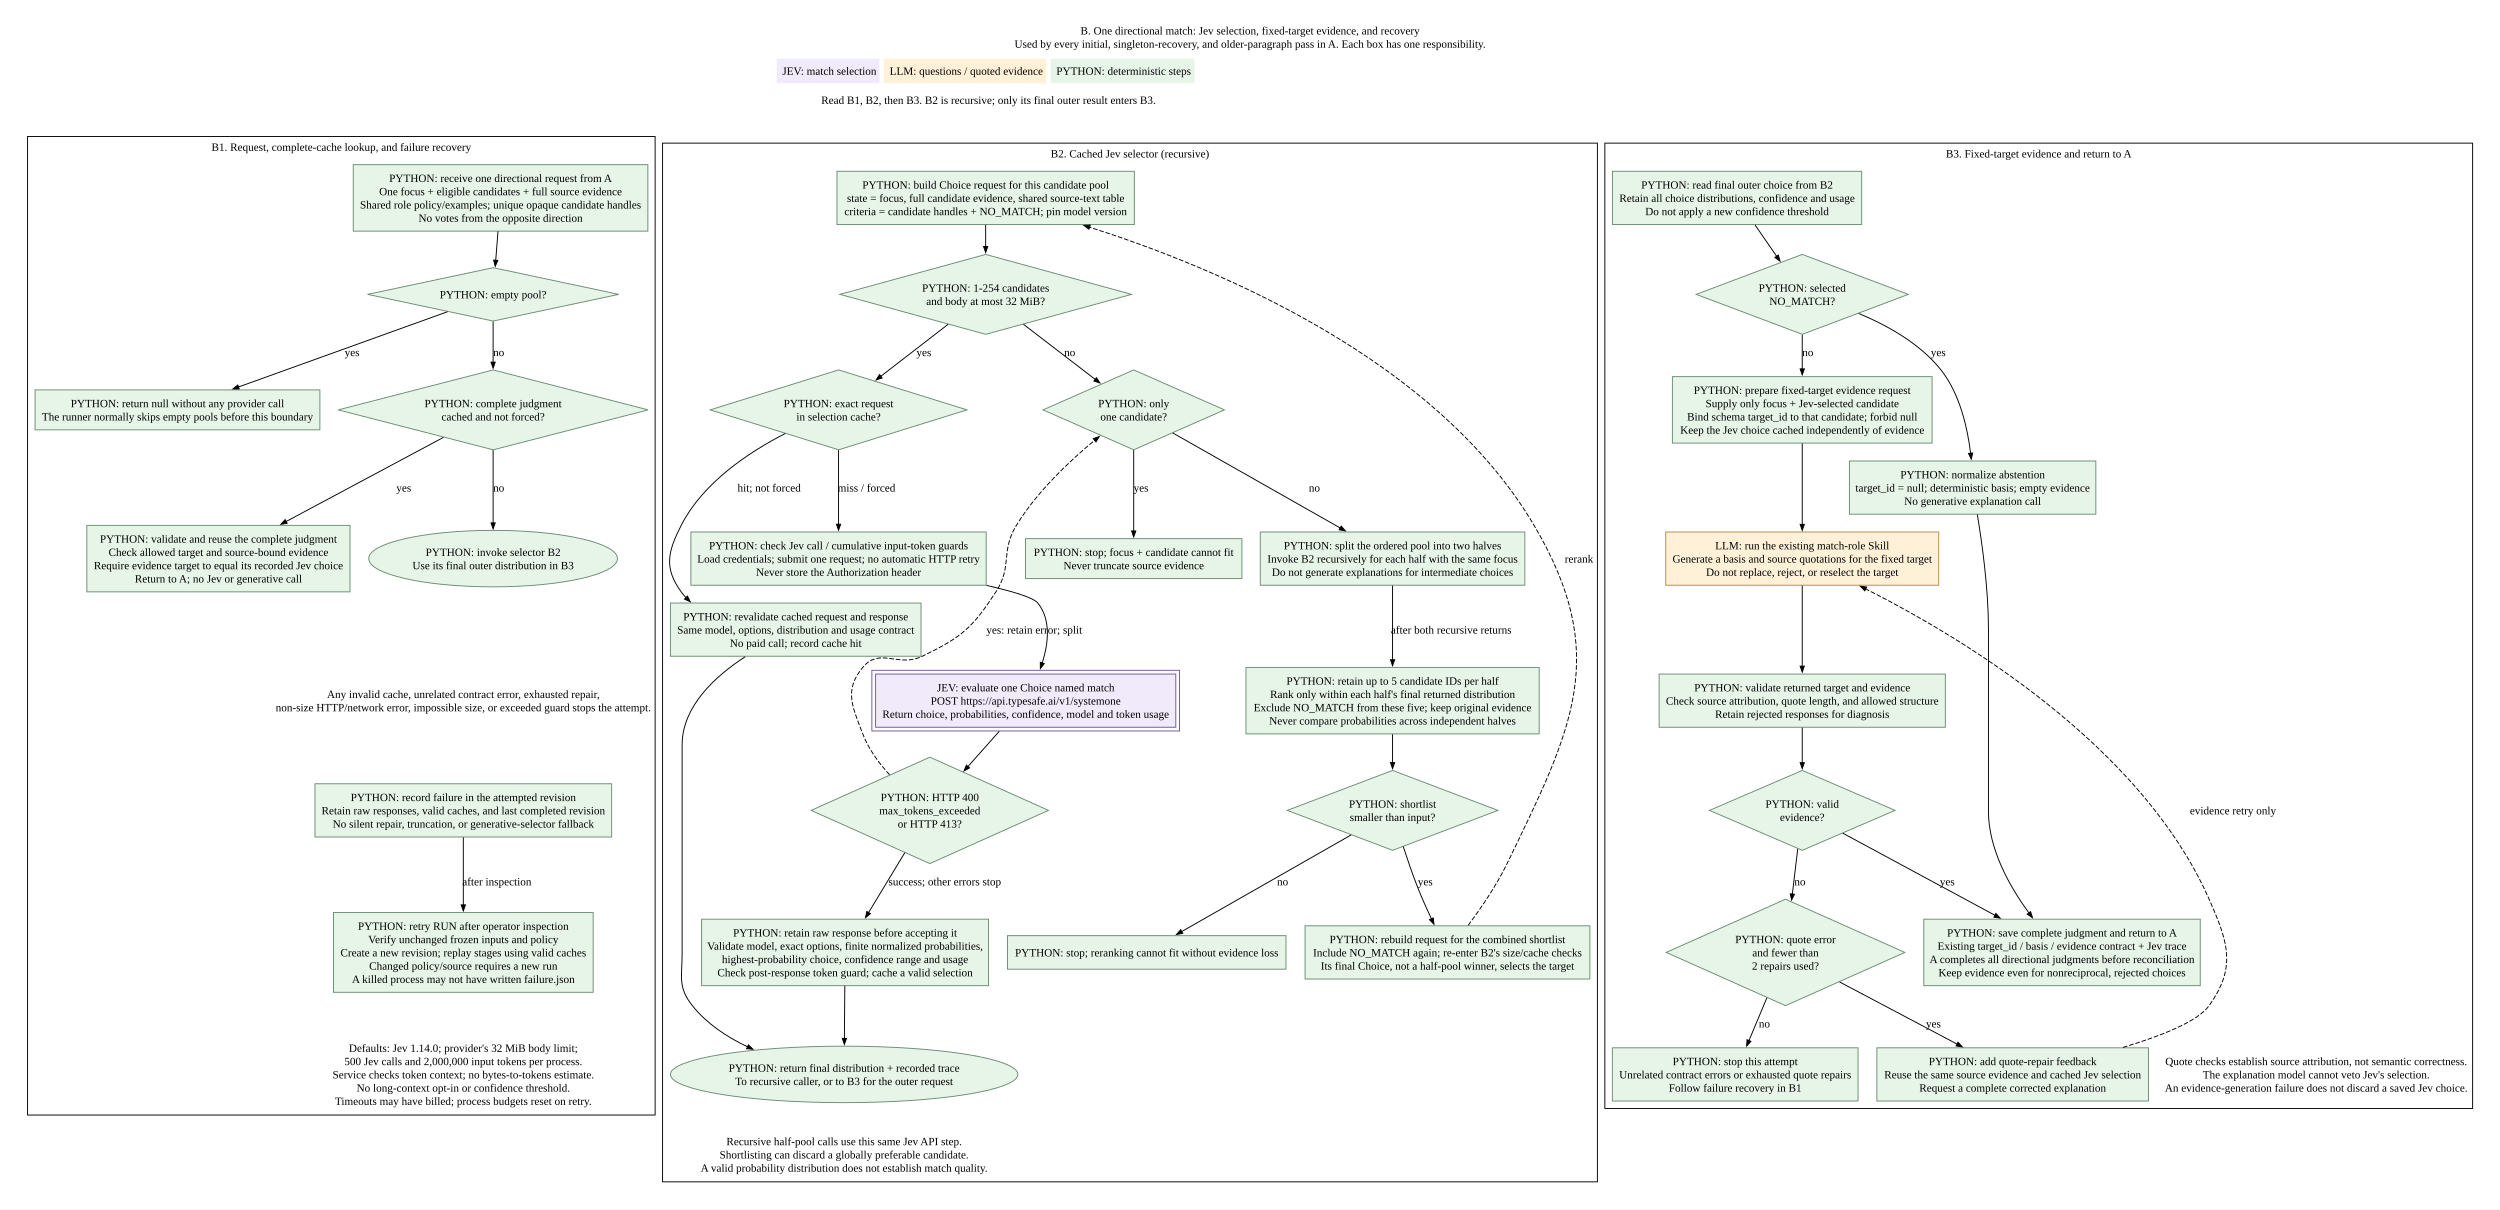
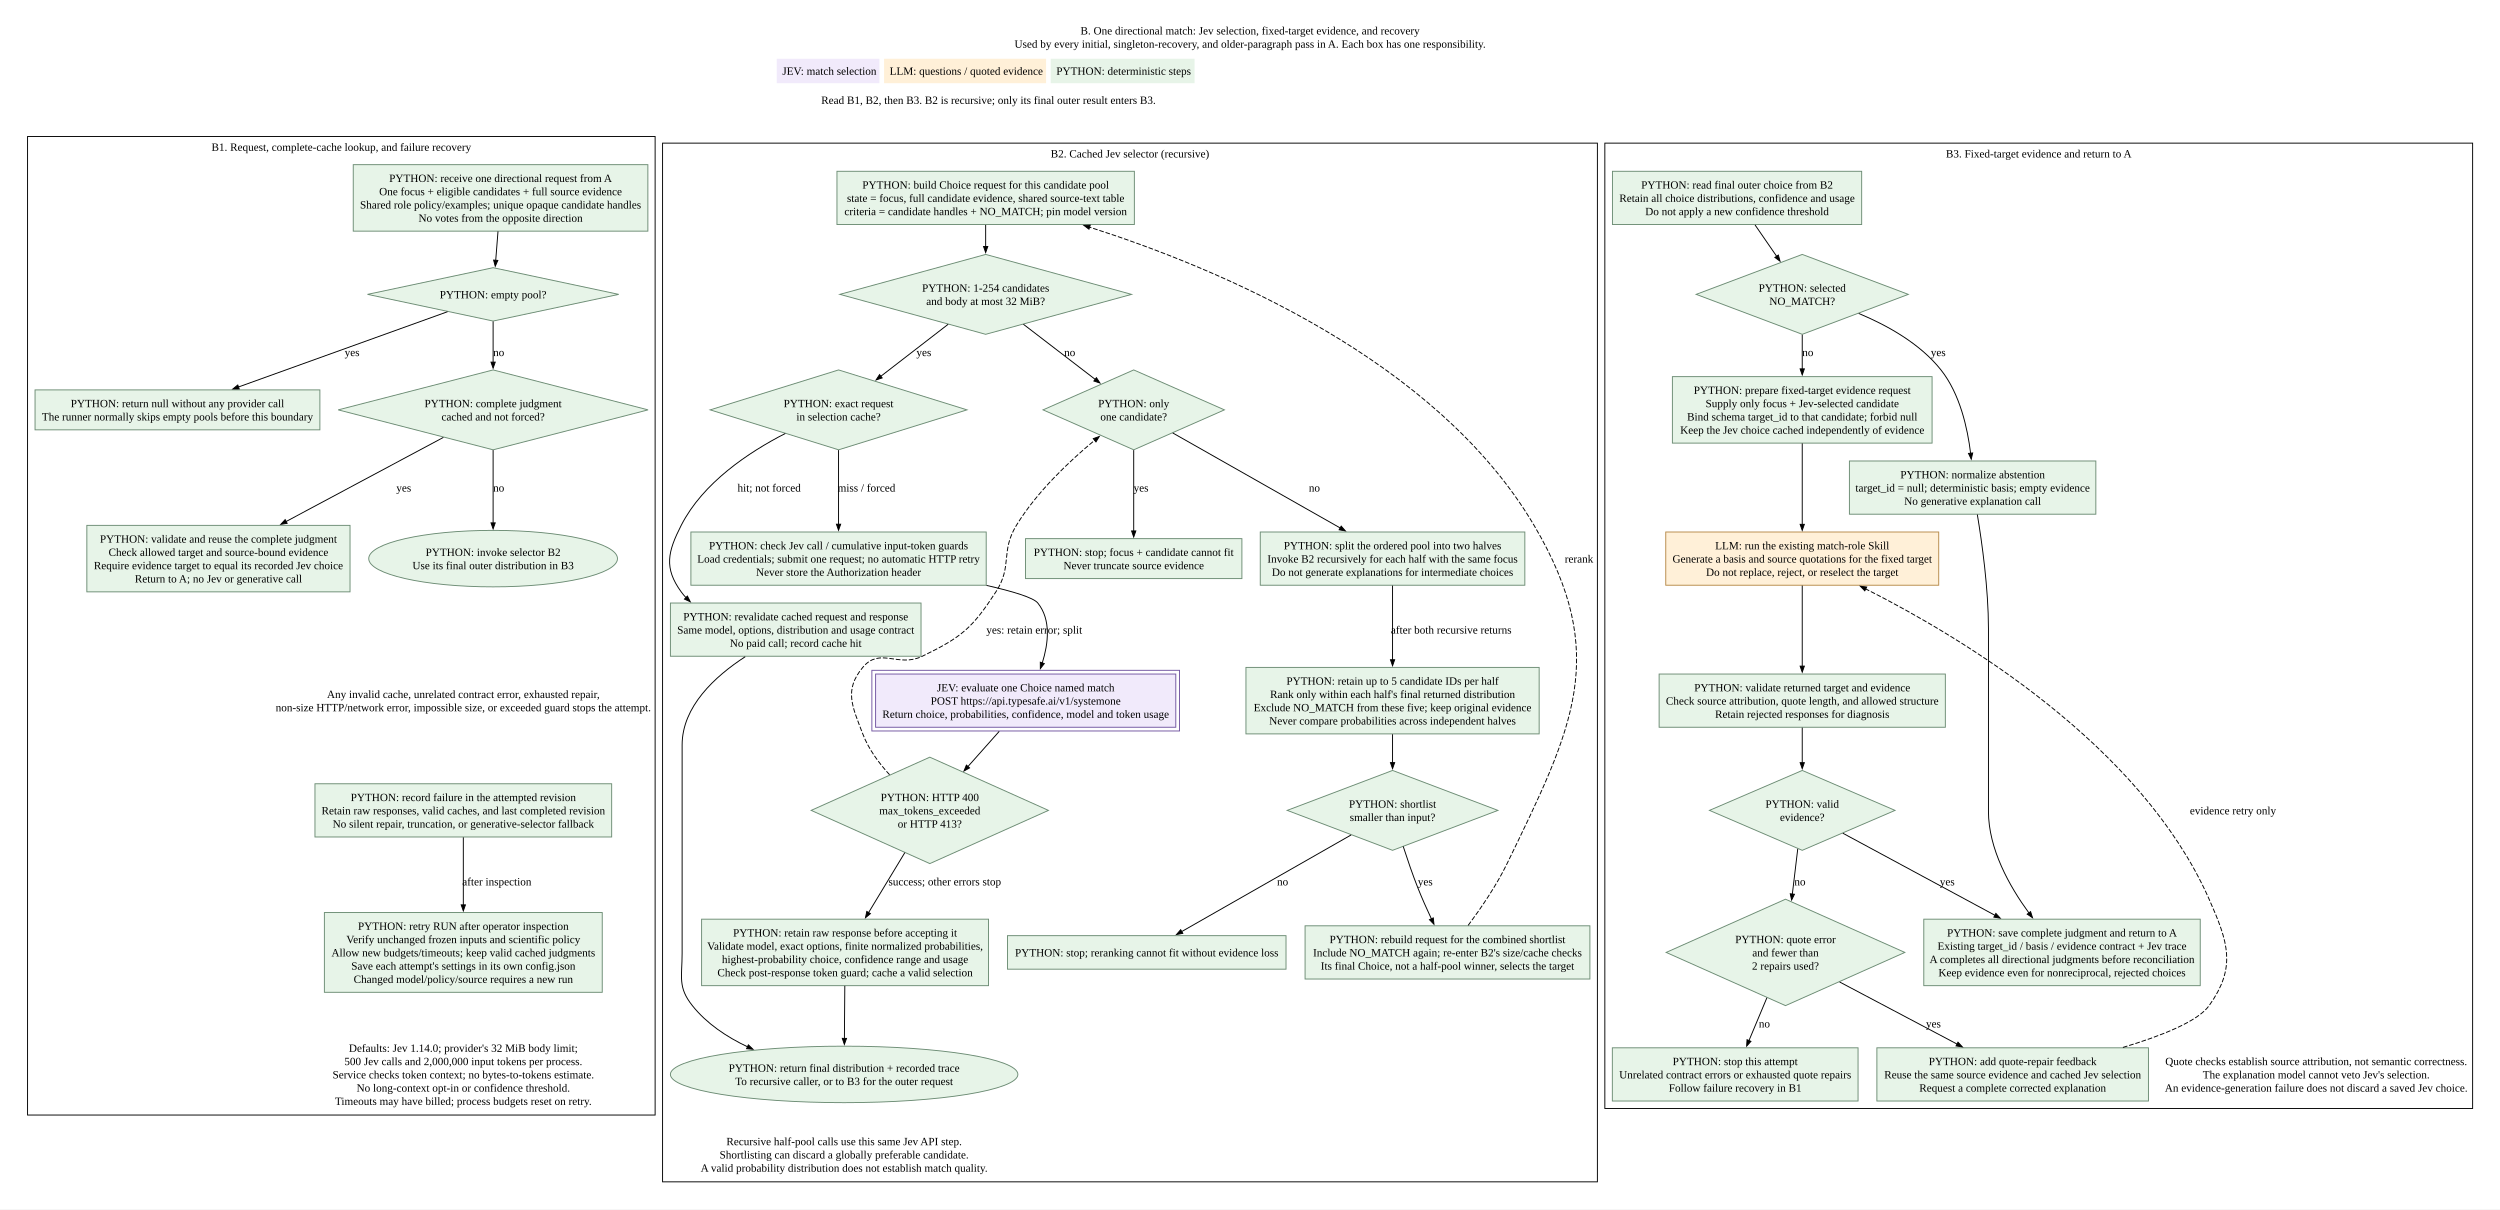
<svg xmlns="http://www.w3.org/2000/svg" width="2685pt" height="1299pt" viewBox="0.00 0.00 2685.00 1299.00">
  <g id="graph0" class="graph" transform="scale(1 1) rotate(0) translate(21.6 1277.3)">
    <polygon fill="white" stroke="none" points="-21.6,21.6 -21.6,-1277.3 2663.6,-1277.3 2663.6,21.6 -21.6,21.6" />
    <text xml:space="preserve" text-anchor="middle" x="1321" y="-1240.3" font-family="Times New Roman," font-size="12.00">B. One directional match: Jev selection, fixed-target evidence, and recovery</text>
    <text xml:space="preserve" text-anchor="middle" x="1321" y="-1226.05" font-family="Times New Roman," font-size="12.00">Used by every initial, singleton-recovery, and older-paragraph pass in A. Each box has one responsibility.</text>
    <g id="clust1" class="cluster">
      <polygon fill="white" stroke="black" points="8,-79.75 8,-1130.7 682,-1130.7 682,-79.75 8,-79.75" />
      <text xml:space="preserve" text-anchor="middle" x="345" y="-1115.3" font-family="Times New Roman," font-size="12.00">B1. Request, complete-cache lookup, and failure recovery</text>
    </g>
    <g id="clust2" class="cluster">
      <polygon fill="white" stroke="black" points="690,-8 690,-1123.58 1694,-1123.58 1694,-8 690,-8" />
      <text xml:space="preserve" text-anchor="middle" x="1192" y="-1108.17" font-family="Times New Roman," font-size="12.00">B2. Cached Jev selector (recursive)</text>
    </g>
    <g id="clust3" class="cluster">
      <polygon fill="white" stroke="black" points="1702,-86.8 1702,-1123.58 2634,-1123.58 2634,-86.8 1702,-86.8" />
      <text xml:space="preserve" text-anchor="middle" x="2168" y="-1108.17" font-family="Times New Roman," font-size="12.00">B3. Fixed-target evidence and return to A</text>
    </g>
    <g id="node1" class="node">
      <polygon fill="#f1eafb" stroke="none" points="812.62,-1187.95 812.62,-1214.2 922.88,-1214.2 922.88,-1187.95 812.62,-1187.95" />
      <text xml:space="preserve" text-anchor="start" x="818.62" y="-1196.95" font-family="Times New Roman," font-size="12.00">JEV: match selection</text>
      <polygon fill="#fff0d8" stroke="none" points="927.88,-1187.95 927.88,-1214.2 1101.88,-1214.2 1101.88,-1187.95 927.88,-1187.95" />
      <text xml:space="preserve" text-anchor="start" x="933.88" y="-1196.95" font-family="Times New Roman," font-size="12.00">LLM: questions / quoted evidence</text>
      <polygon fill="#e7f4e8" stroke="none" points="1106.88,-1187.95 1106.88,-1214.2 1261.38,-1214.2 1261.38,-1187.95 1106.88,-1187.95" />
      <text xml:space="preserve" text-anchor="start" x="1112.88" y="-1196.95" font-family="Times New Roman," font-size="12.00">PYTHON: deterministic steps</text>
      <text xml:space="preserve" text-anchor="start" x="860.38" y="-1165.7" font-family="Times New Roman," font-size="12.00">Read B1, B2, then B3. B2 is recursive; only its final outer result enters B3.</text>
    </g>
    <g id="node2" class="node">
      <polygon fill="#e7f4e8" stroke="#6b8b73" points="674.21,-1100.45 357.79,-1100.45 357.79,-1029.05 674.21,-1029.05 674.21,-1100.45" />
      <text xml:space="preserve" text-anchor="middle" x="516" y="-1081.85" font-family="Times New Roman," font-size="12.00">PYTHON: receive one directional request from A</text>
      <text xml:space="preserve" text-anchor="middle" x="516" y="-1067.6" font-family="Times New Roman," font-size="12.00">One focus + eligible candidates + full source evidence</text>
      <text xml:space="preserve" text-anchor="middle" x="516" y="-1053.35" font-family="Times New Roman," font-size="12.00">Shared role policy/examples; unique opaque candidate handles</text>
      <text xml:space="preserve" text-anchor="middle" x="516" y="-1039.1" font-family="Times New Roman," font-size="12.00">No votes from the opposite direction</text>
    </g>
    <g id="node12" class="node">
      <polygon fill="#e7f4e8" stroke="#6b8b73" points="1196.7,-1093.33 877.29,-1093.33 877.29,-1036.17 1196.7,-1036.17 1196.7,-1093.33" />
      <text xml:space="preserve" text-anchor="middle" x="1037" y="-1074.72" font-family="Times New Roman," font-size="12.00">PYTHON: build Choice request for this candidate pool</text>
      <text xml:space="preserve" text-anchor="middle" x="1037" y="-1060.47" font-family="Times New Roman," font-size="12.00">state = focus, full candidate evidence, shared source-text table</text>
      <text xml:space="preserve" text-anchor="middle" x="1037" y="-1046.22" font-family="Times New Roman," font-size="12.00">criteria = candidate handles + NO_MATCH; pin model version</text>
    </g>
    <g id="node29" class="node">
      <polygon fill="#e7f4e8" stroke="#6b8b73" points="1977.83,-1093.33 1710.17,-1093.33 1710.17,-1036.17 1977.83,-1036.17 1977.83,-1093.33" />
      <text xml:space="preserve" text-anchor="middle" x="1844" y="-1074.72" font-family="Times New Roman," font-size="12.00">PYTHON: read final outer choice from B2</text>
      <text xml:space="preserve" text-anchor="middle" x="1844" y="-1060.47" font-family="Times New Roman," font-size="12.00">Retain all choice distributions, confidence and usage</text>
      <text xml:space="preserve" text-anchor="middle" x="1844" y="-1046.22" font-family="Times New Roman," font-size="12.00">Do not apply a new confidence threshold</text>
    </g>
    <g id="node3" class="node">
      <polygon fill="#e7f4e8" stroke="#6b8b73" points="508,-989.8 373.09,-961.15 508,-932.5 642.91,-961.15 508,-989.8" />
      <text xml:space="preserve" text-anchor="middle" x="508" y="-956.88" font-family="Times New Roman," font-size="12.00">PYTHON: empty pool?</text>
    </g>
    <g id="edge1" class="edge">
      <path fill="none" stroke="black" d="M513.25,-1028.79C512.46,-1018.73 511.59,-1007.76 510.8,-997.67" />
      <polygon fill="black" stroke="black" points="513.07,-997.61 510.3,-991.31 508.54,-997.97 513.07,-997.61" />
    </g>
    <g id="node4" class="node">
      <polygon fill="#e7f4e8" stroke="#6b8b73" points="321.96,-858.55 16.04,-858.55 16.04,-815.65 321.96,-815.65 321.96,-858.55" />
      <text xml:space="preserve" text-anchor="middle" x="169" y="-839.95" font-family="Times New Roman," font-size="12.00">PYTHON: return null without any provider call</text>
      <text xml:space="preserve" text-anchor="middle" x="169" y="-825.7" font-family="Times New Roman," font-size="12.00">The runner normally skips empty pools before this boundary</text>
    </g>
    <g id="edge2" class="edge">
      <path fill="none" stroke="black" d="M459.07,-942.53C399.92,-921.24 300.17,-885.32 234.45,-861.66" />
      <polygon fill="black" stroke="black" points="235.32,-859.56 228.43,-859.5 233.78,-863.84 235.32,-859.56" />
      <text xml:space="preserve" text-anchor="middle" x="356.54" y="-894.85" font-family="Times New Roman," font-size="12.00">yes</text>
    </g>
    <g id="node5" class="node">
      <polygon fill="#e7f4e8" stroke="#6b8b73" points="508,-880 341.59,-837.1 508,-794.2 674.41,-837.1 508,-880" />
      <text xml:space="preserve" text-anchor="middle" x="508" y="-839.95" font-family="Times New Roman," font-size="12.00">PYTHON: complete judgment</text>
      <text xml:space="preserve" text-anchor="middle" x="508" y="-825.7" font-family="Times New Roman," font-size="12.00">cached and not forced?</text>
    </g>
    <g id="edge3" class="edge">
      <path fill="none" stroke="black" d="M508,-932.15C508,-919.08 508,-903.13 508,-888.1" />
      <polygon fill="black" stroke="black" points="510.28,-888.36 508,-881.86 505.73,-888.36 510.28,-888.36" />
      <text xml:space="preserve" text-anchor="middle" x="514" y="-894.85" font-family="Times New Roman," font-size="12.00">no</text>
    </g>
    <g id="node6" class="node">
      <polygon fill="#e7f4e8" stroke="#6b8b73" points="354.33,-713.05 71.67,-713.05 71.67,-641.65 354.33,-641.65 354.33,-713.05" />
      <text xml:space="preserve" text-anchor="middle" x="213" y="-694.45" font-family="Times New Roman," font-size="12.00">PYTHON: validate and reuse the complete judgment</text>
      <text xml:space="preserve" text-anchor="middle" x="213" y="-680.2" font-family="Times New Roman," font-size="12.00">Check allowed target and source-bound evidence</text>
      <text xml:space="preserve" text-anchor="middle" x="213" y="-665.95" font-family="Times New Roman," font-size="12.00">Require evidence target to equal its recorded Jev choice</text>
      <text xml:space="preserve" text-anchor="middle" x="213" y="-651.7" font-family="Times New Roman," font-size="12.00">Return to A; no Jev or generative call</text>
    </g>
    <g id="edge4" class="edge">
      <path fill="none" stroke="black" d="M454.58,-807.53C407.3,-782.25 337.9,-745.14 285.6,-717.17" />
      <polygon fill="black" stroke="black" points="286.8,-715.24 280,-714.18 284.66,-719.25 286.8,-715.24" />
      <text xml:space="preserve" text-anchor="middle" x="412.03" y="-749.35" font-family="Times New Roman," font-size="12.00">yes</text>
    </g>
    <g id="node7" class="node">
      <ellipse fill="#e7f4e8" stroke="#6b8b73" cx="508" cy="-677.35" rx="133.58" ry="30.33" />
      <text xml:space="preserve" text-anchor="middle" x="508" y="-680.2" font-family="Times New Roman," font-size="12.00">PYTHON: invoke selector B2</text>
      <text xml:space="preserve" text-anchor="middle" x="508" y="-665.95" font-family="Times New Roman," font-size="12.00">Use its final outer distribution in B3</text>
    </g>
    <g id="edge5" class="edge">
      <path fill="none" stroke="black" d="M508,-793.83C508,-769.5 508,-739.2 508,-715.74" />
      <polygon fill="black" stroke="black" points="510.28,-715.77 508,-709.27 505.73,-715.77 510.28,-715.77" />
      <text xml:space="preserve" text-anchor="middle" x="514" y="-749.35" font-family="Times New Roman," font-size="12.00">no</text>
    </g>
    <g id="node8" class="node">
      <text xml:space="preserve" text-anchor="middle" x="476" y="-527.65" font-family="Times New Roman," font-size="12.00">Any invalid cache, unrelated contract error, exhausted repair,</text>
      <text xml:space="preserve" text-anchor="middle" x="476" y="-513.4" font-family="Times New Roman," font-size="12.00">non-size HTTP/network error, impossible size, or exceeded guard stops the attempt.</text>
    </g>
    <g id="node9" class="node">
      <polygon fill="#e7f4e8" stroke="#6b8b73" points="635.33,-435.53 316.67,-435.53 316.67,-378.38 635.33,-378.38 635.33,-435.53" />
      <text xml:space="preserve" text-anchor="middle" x="476" y="-416.93" font-family="Times New Roman," font-size="12.00">PYTHON: record failure in the attempted revision</text>
      <text xml:space="preserve" text-anchor="middle" x="476" y="-402.68" font-family="Times New Roman," font-size="12.00">Retain raw responses, valid caches, and last completed revision</text>
      <text xml:space="preserve" text-anchor="middle" x="476" y="-388.43" font-family="Times New Roman," font-size="12.00">No silent repair, truncation, or generative-selector fallback</text>
    </g>
    <g id="node10" class="node">
-       <polygon fill="#e7f4e8" stroke="#6b8b73" points="615.46,-297.23 336.54,-297.23 336.54,-211.57 615.46,-211.57 615.46,-297.23" />
+       <polygon fill="#e7f4e8" stroke="#6b8b73" points="625.21,-297.23 326.79,-297.23 326.79,-211.57 625.21,-211.57 625.21,-297.23" />
      <text xml:space="preserve" text-anchor="middle" x="476" y="-278.62" font-family="Times New Roman," font-size="12.00">PYTHON: retry RUN after operator inspection</text>
-       <text xml:space="preserve" text-anchor="middle" x="476" y="-264.38" font-family="Times New Roman," font-size="12.00">Verify unchanged frozen inputs and policy</text>
-       <text xml:space="preserve" text-anchor="middle" x="476" y="-250.12" font-family="Times New Roman," font-size="12.00">Create a new revision; replay stages using valid caches</text>
-       <text xml:space="preserve" text-anchor="middle" x="476" y="-235.87" font-family="Times New Roman," font-size="12.00">Changed policy/source requires a new run</text>
-       <text xml:space="preserve" text-anchor="middle" x="476" y="-221.62" font-family="Times New Roman," font-size="12.00">A killed process may not have written failure.json</text>
+       <text xml:space="preserve" text-anchor="middle" x="476" y="-264.38" font-family="Times New Roman," font-size="12.00">Verify unchanged frozen inputs and scientific policy</text>
+       <text xml:space="preserve" text-anchor="middle" x="476" y="-250.12" font-family="Times New Roman," font-size="12.00">Allow new budgets/timeouts; keep valid cached judgments</text>
+       <text xml:space="preserve" text-anchor="middle" x="476" y="-235.87" font-family="Times New Roman," font-size="12.00">Save each attempt's settings in its own config.json</text>
+       <text xml:space="preserve" text-anchor="middle" x="476" y="-221.62" font-family="Times New Roman," font-size="12.00">Changed model/policy/source requires a new run</text>
    </g>
    <g id="edge8" class="edge">
      <path fill="none" stroke="black" d="M476,-377.99C476,-357.58 476,-329.36 476,-305.15" />
      <polygon fill="black" stroke="black" points="478.28,-305.45 476,-298.95 473.73,-305.45 478.28,-305.45" />
      <text xml:space="preserve" text-anchor="middle" x="512" y="-326.4" font-family="Times New Roman," font-size="12.00">after inspection</text>
    </g>
    <g id="node11" class="node">
      <text xml:space="preserve" text-anchor="middle" x="476" y="-147.6" font-family="Times New Roman," font-size="12.00">Defaults: Jev 1.14.0; provider's 32 MiB body limit;</text>
      <text xml:space="preserve" text-anchor="middle" x="476" y="-133.35" font-family="Times New Roman," font-size="12.00">500 Jev calls and 2,000,000 input tokens per process.</text>
      <text xml:space="preserve" text-anchor="middle" x="476" y="-119.1" font-family="Times New Roman," font-size="12.00">Service checks token context; no bytes-to-tokens estimate.</text>
      <text xml:space="preserve" text-anchor="middle" x="476" y="-104.85" font-family="Times New Roman," font-size="12.00">No long-context opt-in or confidence threshold.</text>
      <text xml:space="preserve" text-anchor="middle" x="476" y="-90.6" font-family="Times New Roman," font-size="12.00">Timeouts may have billed; process budgets reset on retry.</text>
    </g>
    <g id="node13" class="node">
      <polygon fill="#e7f4e8" stroke="#6b8b73" points="1037,-1004.05 880.34,-961.15 1037,-918.25 1193.66,-961.15 1037,-1004.05" />
      <text xml:space="preserve" text-anchor="middle" x="1037" y="-964" font-family="Times New Roman," font-size="12.00">PYTHON: 1-254 candidates</text>
      <text xml:space="preserve" text-anchor="middle" x="1037" y="-949.75" font-family="Times New Roman," font-size="12.00">and body at most 32 MiB?</text>
    </g>
    <g id="edge10" class="edge">
      <path fill="none" stroke="black" d="M1037,-1035.72C1037,-1028.49 1037,-1020.49 1037,-1012.51" />
      <polygon fill="black" stroke="black" points="1039.28,-1012.57 1037,-1006.07 1034.73,-1012.57 1039.28,-1012.57" />
    </g>
    <g id="node14" class="node">
      <polygon fill="#e7f4e8" stroke="#6b8b73" points="1196,-880 1098.59,-837.1 1196,-794.2 1293.41,-837.1 1196,-880" />
      <text xml:space="preserve" text-anchor="middle" x="1196" y="-839.95" font-family="Times New Roman," font-size="12.00">PYTHON: only</text>
      <text xml:space="preserve" text-anchor="middle" x="1196" y="-825.7" font-family="Times New Roman," font-size="12.00">one candidate?</text>
    </g>
    <g id="edge11" class="edge">
      <path fill="none" stroke="black" d="M1077.53,-929.04C1101.18,-910.88 1130.94,-888.04 1154.72,-869.79" />
      <polygon fill="black" stroke="black" points="1155.97,-871.7 1159.74,-865.93 1153.2,-868.09 1155.97,-871.7" />
      <text xml:space="preserve" text-anchor="middle" x="1127.27" y="-894.85" font-family="Times New Roman," font-size="12.00">no</text>
    </g>
    <g id="node21" class="node">
      <polygon fill="#e7f4e8" stroke="#6b8b73" points="879,-880 741.09,-837.1 879,-794.2 1016.91,-837.1 879,-880" />
      <text xml:space="preserve" text-anchor="middle" x="879" y="-839.95" font-family="Times New Roman," font-size="12.00">PYTHON: exact request</text>
      <text xml:space="preserve" text-anchor="middle" x="879" y="-825.7" font-family="Times New Roman," font-size="12.00">in selection cache?</text>
    </g>
    <g id="edge19" class="edge">
      <path fill="none" stroke="black" d="M996.72,-929.04C974.66,-911.99 947.24,-890.82 924.42,-873.19" />
      <polygon fill="black" stroke="black" points="925.85,-871.41 919.31,-869.24 923.06,-875.01 925.85,-871.41" />
      <text xml:space="preserve" text-anchor="middle" x="970.61" y="-894.85" font-family="Times New Roman," font-size="12.00">yes</text>
    </g>
    <g id="node15" class="node">
      <polygon fill="#e7f4e8" stroke="#6b8b73" points="1312.2,-698.8 1079.8,-698.8 1079.8,-655.9 1312.2,-655.9 1312.2,-698.8" />
      <text xml:space="preserve" text-anchor="middle" x="1196" y="-680.2" font-family="Times New Roman," font-size="12.00">PYTHON: stop; focus + candidate cannot fit</text>
      <text xml:space="preserve" text-anchor="middle" x="1196" y="-665.95" font-family="Times New Roman," font-size="12.00">Never truncate source evidence</text>
    </g>
    <g id="edge12" class="edge">
      <path fill="none" stroke="black" d="M1196,-793.83C1196,-766.28 1196,-731.07 1196,-706.81" />
      <polygon fill="black" stroke="black" points="1198.28,-707.05 1196,-700.55 1193.73,-707.05 1198.28,-707.05" />
      <text xml:space="preserve" text-anchor="middle" x="1203.88" y="-749.35" font-family="Times New Roman," font-size="12.00">yes</text>
    </g>
    <g id="node16" class="node">
      <polygon fill="#e7f4e8" stroke="#6b8b73" points="1616.08,-705.93 1331.92,-705.93 1331.92,-648.77 1616.08,-648.77 1616.08,-705.93" />
      <text xml:space="preserve" text-anchor="middle" x="1474" y="-687.33" font-family="Times New Roman," font-size="12.00">PYTHON: split the ordered pool into two halves</text>
      <text xml:space="preserve" text-anchor="middle" x="1474" y="-673.08" font-family="Times New Roman," font-size="12.00">Invoke B2 recursively for each half with the same focus</text>
      <text xml:space="preserve" text-anchor="middle" x="1474" y="-658.83" font-family="Times New Roman," font-size="12.00">Do not generate explanations for intermediate choices</text>
    </g>
    <g id="edge13" class="edge">
      <path fill="none" stroke="black" d="M1237.92,-812.31C1285.92,-785.07 1364.78,-740.33 1418.01,-710.12" />
      <polygon fill="black" stroke="black" points="1418.84,-712.26 1423.37,-707.08 1416.6,-708.31 1418.84,-712.26" />
      <text xml:space="preserve" text-anchor="middle" x="1390.08" y="-749.35" font-family="Times New Roman," font-size="12.00">no</text>
    </g>
    <g id="node17" class="node">
      <polygon fill="#e7f4e8" stroke="#6b8b73" points="1631.45,-560.5 1316.55,-560.5 1316.55,-489.1 1631.45,-489.1 1631.45,-560.5" />
      <text xml:space="preserve" text-anchor="middle" x="1474" y="-541.9" font-family="Times New Roman," font-size="12.00">PYTHON: retain up to 5 candidate IDs per half</text>
      <text xml:space="preserve" text-anchor="middle" x="1474" y="-527.65" font-family="Times New Roman," font-size="12.00">Rank only within each half's final returned distribution</text>
      <text xml:space="preserve" text-anchor="middle" x="1474" y="-513.4" font-family="Times New Roman," font-size="12.00">Exclude NO_MATCH from these five; keep original evidence</text>
      <text xml:space="preserve" text-anchor="middle" x="1474" y="-499.15" font-family="Times New Roman," font-size="12.00">Never compare probabilities across independent halves</text>
    </g>
    <g id="edge14" class="edge">
      <path fill="none" stroke="black" d="M1474,-648.39C1474,-625.96 1474,-594.11 1474,-568.5" />
      <polygon fill="black" stroke="black" points="1476.28,-568.78 1474,-562.28 1471.73,-568.78 1476.28,-568.78" />
      <text xml:space="preserve" text-anchor="middle" x="1537" y="-596.8" font-family="Times New Roman," font-size="12.00">after both recursive returns</text>
    </g>
    <g id="node18" class="node">
      <polygon fill="#e7f4e8" stroke="#6b8b73" points="1474,-449.85 1360.84,-406.95 1474,-364.05 1587.16,-406.95 1474,-449.85" />
      <text xml:space="preserve" text-anchor="middle" x="1474" y="-409.8" font-family="Times New Roman," font-size="12.00">PYTHON: shortlist</text>
      <text xml:space="preserve" text-anchor="middle" x="1474" y="-395.55" font-family="Times New Roman," font-size="12.00">smaller than input?</text>
    </g>
    <g id="edge15" class="edge">
      <path fill="none" stroke="black" d="M1474,-488.73C1474,-479.07 1474,-468.4 1474,-458.07" />
      <polygon fill="black" stroke="black" points="1476.28,-458.27 1474,-451.77 1471.73,-458.27 1476.28,-458.27" />
    </g>
    <g id="node19" class="node">
      <polygon fill="#e7f4e8" stroke="#6b8b73" points="1685.95,-282.98 1380.05,-282.98 1380.05,-225.83 1685.95,-225.83 1685.95,-282.98" />
      <text xml:space="preserve" text-anchor="middle" x="1533" y="-264.38" font-family="Times New Roman," font-size="12.00">PYTHON: rebuild request for the combined shortlist</text>
      <text xml:space="preserve" text-anchor="middle" x="1533" y="-250.12" font-family="Times New Roman," font-size="12.00">Include NO_MATCH again; re-enter B2's size/cache checks</text>
      <text xml:space="preserve" text-anchor="middle" x="1533" y="-235.87" font-family="Times New Roman," font-size="12.00">Its final Choice, not a half-pool winner, selects the target</text>
    </g>
    <g id="edge17" class="edge">
      <path fill="none" stroke="black" d="M1485.43,-368.29C1490,-354.13 1495.53,-337.98 1501.25,-323.55 1505.59,-312.61 1510.81,-300.92 1515.76,-290.36" />
      <polygon fill="black" stroke="black" points="1517.75,-291.48 1518.48,-284.63 1513.64,-289.53 1517.75,-291.48" />
      <text xml:space="preserve" text-anchor="middle" x="1509.12" y="-326.4" font-family="Times New Roman," font-size="12.00">yes</text>
    </g>
    <g id="node20" class="node">
      <polygon fill="#e7f4e8" stroke="#6b8b73" points="1359.58,-272.4 1060.42,-272.4 1060.42,-236.4 1359.58,-236.4 1359.58,-272.4" />
      <text xml:space="preserve" text-anchor="middle" x="1210" y="-250.12" font-family="Times New Roman," font-size="12.00">PYTHON: stop; reranking cannot fit without evidence loss</text>
    </g>
    <g id="edge16" class="edge">
      <path fill="none" stroke="black" d="M1429.51,-380.58C1378.39,-351.43 1295.4,-304.1 1247.44,-276.75" />
      <polygon fill="black" stroke="black" points="1248.72,-274.86 1241.95,-273.62 1246.46,-278.81 1248.72,-274.86" />
      <text xml:space="preserve" text-anchor="middle" x="1355.92" y="-326.4" font-family="Times New Roman," font-size="12.00">no</text>
    </g>
    <g id="edge18" class="edge">
      <path fill="none" stroke="black" stroke-dasharray="5,2" d="M1555.18,-283.42C1568.7,-301.54 1585.52,-326.1 1597,-349.8 1667.57,-495.57 1708.23,-573.52 1626,-713.05 1521.15,-890.96 1287.83,-988.81 1148.37,-1033.4" />
      <polygon fill="black" stroke="black" points="1147.93,-1031.15 1142.42,-1035.28 1149.3,-1035.49 1147.93,-1031.15" />
      <text xml:space="preserve" text-anchor="middle" x="1674.25" y="-673.08" font-family="Times New Roman," font-size="12.00">rerank</text>
    </g>
    <g id="node22" class="node">
      <polygon fill="#e7f4e8" stroke="#6b8b73" points="967.58,-629.65 698.42,-629.65 698.42,-572.5 967.58,-572.5 967.58,-629.65" />
      <text xml:space="preserve" text-anchor="middle" x="833" y="-611.05" font-family="Times New Roman," font-size="12.00">PYTHON: revalidate cached request and response</text>
      <text xml:space="preserve" text-anchor="middle" x="833" y="-596.8" font-family="Times New Roman," font-size="12.00">Same model, options, distribution and usage contract</text>
      <text xml:space="preserve" text-anchor="middle" x="833" y="-582.55" font-family="Times New Roman," font-size="12.00">No paid call; record cache hit</text>
    </g>
    <g id="edge20" class="edge">
      <path fill="none" stroke="black" d="M821.8,-811.74C782.47,-791.59 733.29,-758.82 710,-713.05 695.61,-684.77 691.31,-667.3 710,-641.65 711.59,-639.47 713.29,-637.42 715.11,-635.47" />
      <polygon fill="black" stroke="black" points="716.65,-637.14 719.76,-631 713.5,-633.86 716.65,-637.14" />
      <text xml:space="preserve" text-anchor="middle" x="804.47" y="-749.35" font-family="Times New Roman," font-size="12.00">hit; not forced</text>
    </g>
    <g id="node23" class="node">
      <polygon fill="#e7f4e8" stroke="#6b8b73" points="1037.58,-705.93 720.42,-705.93 720.42,-648.77 1037.58,-648.77 1037.58,-705.93" />
      <text xml:space="preserve" text-anchor="middle" x="879" y="-687.33" font-family="Times New Roman," font-size="12.00">PYTHON: check Jev call / cumulative input-token guards</text>
      <text xml:space="preserve" text-anchor="middle" x="879" y="-673.08" font-family="Times New Roman," font-size="12.00">Load credentials; submit one request; no automatic HTTP retry</text>
      <text xml:space="preserve" text-anchor="middle" x="879" y="-658.83" font-family="Times New Roman," font-size="12.00">Never store the Authorization header</text>
    </g>
    <g id="edge21" class="edge">
      <path fill="none" stroke="black" d="M879,-793.83C879,-768.9 879,-737.71 879,-714.03" />
      <polygon fill="black" stroke="black" points="881.28,-714.32 879,-707.82 876.73,-714.32 881.28,-714.32" />
      <text xml:space="preserve" text-anchor="middle" x="909" y="-749.35" font-family="Times New Roman," font-size="12.00">miss / forced</text>
    </g>
    <g id="node27" class="node">
      <ellipse fill="#e7f4e8" stroke="#6b8b73" cx="885" cy="-123.38" rx="186.61" ry="30.33" />
      <text xml:space="preserve" text-anchor="middle" x="885" y="-126.22" font-family="Times New Roman," font-size="12.00">PYTHON: return final distribution + recorded trace</text>
      <text xml:space="preserve" text-anchor="middle" x="885" y="-111.97" font-family="Times New Roman," font-size="12.00">To recursive caller, or to B3 for the outer request</text>
    </g>
    <g id="edge27" class="edge">
      <path fill="none" stroke="black" d="M778.78,-572C746.2,-550.86 711,-518.45 711,-477.1 711,-477.1 711,-477.1 711,-253.4 711,-227.97 706.17,-217.15 722,-197.25 737.32,-177.99 758.82,-163.66 781.19,-153.06" />
      <polygon fill="black" stroke="black" points="782.12,-155.14 787.1,-150.38 780.24,-151 782.12,-155.14" />
    </g>
    <g id="node24" class="node">
      <polygon fill="#f1eafb" stroke="#7054a0" points="1241.2,-553.38 918.79,-553.38 918.79,-496.23 1241.2,-496.23 1241.2,-553.38" />
      <polygon fill="none" stroke="#7054a0" points="1245.2,-557.38 914.79,-557.38 914.79,-492.23 1245.2,-492.23 1245.2,-557.38" />
      <text xml:space="preserve" text-anchor="middle" x="1080" y="-534.78" font-family="Times New Roman," font-size="12.00">JEV: evaluate one Choice named match</text>
      <text xml:space="preserve" text-anchor="middle" x="1080" y="-520.53" font-family="Times New Roman," font-size="12.00">POST https://api.typesafe.ai/v1/systemone</text>
      <text xml:space="preserve" text-anchor="middle" x="1080" y="-506.28" font-family="Times New Roman," font-size="12.00">Return choice, probabilities, confidence, model and token usage</text>
    </g>
    <g id="edge22" class="edge">
      <path fill="none" stroke="black" d="M1037.95,-648.57C1066.25,-642.14 1088.3,-635.48 1093,-629.65 1107.37,-611.8 1104.43,-586.33 1097.74,-565.08" />
      <polygon fill="black" stroke="black" points="1099.98,-564.61 1095.73,-559.19 1095.68,-566.08 1099.98,-564.61" />
    </g>
    <g id="node25" class="node">
      <polygon fill="#e7f4e8" stroke="#6b8b73" points="977,-464.1 849.59,-406.95 977,-349.8 1104.41,-406.95 977,-464.1" />
      <text xml:space="preserve" text-anchor="middle" x="977" y="-416.93" font-family="Times New Roman," font-size="12.00">PYTHON: HTTP 400</text>
      <text xml:space="preserve" text-anchor="middle" x="977" y="-402.68" font-family="Times New Roman," font-size="12.00">max_tokens_exceeded</text>
      <text xml:space="preserve" text-anchor="middle" x="977" y="-388.43" font-family="Times New Roman," font-size="12.00">or HTTP 413?</text>
    </g>
    <g id="edge23" class="edge">
      <path fill="none" stroke="black" d="M1051.58,-491.84C1041.15,-480.1 1029.13,-466.58 1017.82,-453.87" />
      <polygon fill="black" stroke="black" points="1019.71,-452.57 1013.69,-449.22 1016.31,-455.59 1019.71,-452.57" />
    </g>
    <g id="edge24" class="edge">
      <path fill="none" stroke="black" stroke-dasharray="5,2" d="M933.79,-445.25C922.18,-457.86 911.15,-472.9 905,-489.1 893.74,-518.77 884.73,-536.08 905,-560.5 923.48,-582.77 942.97,-559.86 969,-572.5 1010.97,-592.89 1022.61,-602.5 1048,-641.65 1066.07,-669.51 1052.7,-684.71 1070,-713.05 1091.92,-748.96 1126.68,-781.81 1154.14,-804.52" />
      <polygon fill="black" stroke="black" points="1152.59,-806.2 1159.06,-808.54 1155.46,-802.67 1152.59,-806.2" />
      <text xml:space="preserve" text-anchor="middle" x="1089.19" y="-596.8" font-family="Times New Roman," font-size="12.00">yes: retain error; split</text>
    </g>
    <g id="node26" class="node">
      <polygon fill="#e7f4e8" stroke="#6b8b73" points="1040.08,-290.1 731.92,-290.1 731.92,-218.7 1040.08,-218.7 1040.08,-290.1" />
      <text xml:space="preserve" text-anchor="middle" x="886" y="-271.5" font-family="Times New Roman," font-size="12.00">PYTHON: retain raw response before accepting it</text>
      <text xml:space="preserve" text-anchor="middle" x="886" y="-257.25" font-family="Times New Roman," font-size="12.00">Validate model, exact options, finite normalized probabilities,</text>
      <text xml:space="preserve" text-anchor="middle" x="886" y="-243" font-family="Times New Roman," font-size="12.00">highest-probability choice, confidence range and usage</text>
      <text xml:space="preserve" text-anchor="middle" x="886" y="-228.75" font-family="Times New Roman," font-size="12.00">Check post-response token guard; cache a valid selection</text>
    </g>
    <g id="edge25" class="edge">
      <path fill="none" stroke="black" d="M950.19,-361.59C937.85,-341.18 923.29,-317.09 911.16,-297.02" />
      <polygon fill="black" stroke="black" points="913.23,-296.06 907.92,-291.67 909.34,-298.41 913.23,-296.06" />
      <text xml:space="preserve" text-anchor="middle" x="993.1" y="-326.4" font-family="Times New Roman," font-size="12.00">success; other errors stop</text>
    </g>
    <g id="edge26" class="edge">
      <path fill="none" stroke="black" d="M885.73,-218.48C885.59,-201.01 885.43,-179.84 885.29,-162" />
      <polygon fill="black" stroke="black" points="887.57,-162.06 885.24,-155.58 883.02,-162.1 887.57,-162.06" />
    </g>
    <g id="node28" class="node">
      <text xml:space="preserve" text-anchor="middle" x="885" y="-47.35" font-family="Times New Roman," font-size="12.00">Recursive half-pool calls use this same Jev API step.</text>
      <text xml:space="preserve" text-anchor="middle" x="885" y="-33.1" font-family="Times New Roman," font-size="12.00">Shortlisting can discard a globally preferable candidate.</text>
      <text xml:space="preserve" text-anchor="middle" x="885" y="-18.85" font-family="Times New Roman," font-size="12.00">A valid probability distribution does not establish match quality.</text>
    </g>
    <g id="node30" class="node">
      <polygon fill="#e7f4e8" stroke="#6b8b73" points="1914,-1004.05 1800.09,-961.15 1914,-918.25 2027.91,-961.15 1914,-1004.05" />
      <text xml:space="preserve" text-anchor="middle" x="1914" y="-964" font-family="Times New Roman," font-size="12.00">PYTHON: selected</text>
      <text xml:space="preserve" text-anchor="middle" x="1914" y="-949.75" font-family="Times New Roman," font-size="12.00">NO_MATCH?</text>
    </g>
    <g id="edge29" class="edge">
      <path fill="none" stroke="black" d="M1863.31,-1035.72C1870.48,-1025.31 1878.76,-1013.29 1886.53,-1002.03" />
      <polygon fill="black" stroke="black" points="1888.35,-1003.39 1890.16,-996.75 1884.6,-1000.81 1888.35,-1003.39" />
    </g>
    <g id="node31" class="node">
      <polygon fill="#e7f4e8" stroke="#6b8b73" points="2229.33,-782.2 1964.67,-782.2 1964.67,-725.05 2229.33,-725.05 2229.33,-782.2" />
      <text xml:space="preserve" text-anchor="middle" x="2097" y="-763.6" font-family="Times New Roman," font-size="12.00">PYTHON: normalize abstention</text>
      <text xml:space="preserve" text-anchor="middle" x="2097" y="-749.35" font-family="Times New Roman," font-size="12.00">target_id = null; deterministic basis; empty evidence</text>
      <text xml:space="preserve" text-anchor="middle" x="2097" y="-735.1" font-family="Times New Roman," font-size="12.00">No generative explanation call</text>
    </g>
    <g id="edge30" class="edge">
      <path fill="none" stroke="black" d="M1974.67,-940.64C2005.26,-927.9 2040.53,-908.3 2063,-880 2083.36,-854.36 2091.56,-817.48 2094.85,-790.36" />
      <polygon fill="black" stroke="black" points="2097.08,-790.84 2095.52,-784.13 2092.56,-790.35 2097.08,-790.84" />
      <text xml:space="preserve" text-anchor="middle" x="2060.06" y="-894.85" font-family="Times New Roman," font-size="12.00">yes</text>
    </g>
    <g id="node32" class="node">
      <polygon fill="#e7f4e8" stroke="#6b8b73" points="2053.45,-872.8 1774.55,-872.8 1774.55,-801.4 2053.45,-801.4 2053.45,-872.8" />
      <text xml:space="preserve" text-anchor="middle" x="1914" y="-854.2" font-family="Times New Roman," font-size="12.00">PYTHON: prepare fixed-target evidence request</text>
      <text xml:space="preserve" text-anchor="middle" x="1914" y="-839.95" font-family="Times New Roman," font-size="12.00">Supply only focus + Jev-selected candidate</text>
      <text xml:space="preserve" text-anchor="middle" x="1914" y="-825.7" font-family="Times New Roman," font-size="12.00">Bind schema target_id to that candidate; forbid null</text>
      <text xml:space="preserve" text-anchor="middle" x="1914" y="-811.45" font-family="Times New Roman," font-size="12.00">Keep the Jev choice cached independently of evidence</text>
    </g>
    <g id="edge31" class="edge">
      <path fill="none" stroke="black" d="M1914,-917.81C1914,-905.83 1914,-892.8 1914,-880.8" />
      <polygon fill="black" stroke="black" points="1916.28,-881.11 1914,-874.61 1911.73,-881.11 1916.28,-881.11" />
      <text xml:space="preserve" text-anchor="middle" x="1920" y="-894.85" font-family="Times New Roman," font-size="12.00">no</text>
    </g>
    <g id="node39" class="node">
      <polygon fill="#e7f4e8" stroke="#6b8b73" points="2341.45,-290.1 2044.55,-290.1 2044.55,-218.7 2341.45,-218.7 2341.45,-290.1" />
      <text xml:space="preserve" text-anchor="middle" x="2193" y="-271.5" font-family="Times New Roman," font-size="12.00">PYTHON: save complete judgment and return to A</text>
      <text xml:space="preserve" text-anchor="middle" x="2193" y="-257.25" font-family="Times New Roman," font-size="12.00">Existing target_id / basis / evidence contract + Jev trace</text>
      <text xml:space="preserve" text-anchor="middle" x="2193" y="-243" font-family="Times New Roman," font-size="12.00">A completes all directional judgments before reconciliation</text>
      <text xml:space="preserve" text-anchor="middle" x="2193" y="-228.75" font-family="Times New Roman," font-size="12.00">Keep evidence even for nonreciprocal, rejected choices</text>
    </g>
    <g id="edge40" class="edge">
      <path fill="none" stroke="black" d="M2102.05,-724.71C2107.07,-694.56 2114,-645.08 2114,-602.08 2114,-602.08 2114,-602.08 2114,-405.95 2114,-365.61 2136.51,-325.44 2157.5,-296.75" />
      <polygon fill="black" stroke="black" points="2159.25,-298.22 2161.32,-291.65 2155.6,-295.49 2159.25,-298.22" />
    </g>
    <g id="node33" class="node">
      <polygon fill="#fff0d8" stroke="#b68a49" points="2060.58,-705.93 1767.42,-705.93 1767.42,-648.77 2060.58,-648.77 2060.58,-705.93" />
      <text xml:space="preserve" text-anchor="middle" x="1914" y="-687.33" font-family="Times New Roman," font-size="12.00">LLM: run the existing match-role Skill</text>
      <text xml:space="preserve" text-anchor="middle" x="1914" y="-673.08" font-family="Times New Roman," font-size="12.00">Generate a basis and source quotations for the fixed target</text>
      <text xml:space="preserve" text-anchor="middle" x="1914" y="-658.83" font-family="Times New Roman," font-size="12.00">Do not replace, reject, or reselect the target</text>
    </g>
    <g id="edge32" class="edge">
      <path fill="none" stroke="black" d="M1914,-801.09C1914,-775.18 1914,-740 1914,-713.95" />
      <polygon fill="black" stroke="black" points="1916.28,-714.19 1914,-707.69 1911.73,-714.19 1916.28,-714.19" />
    </g>
    <g id="node34" class="node">
      <polygon fill="#e7f4e8" stroke="#6b8b73" points="2067.7,-553.38 1760.3,-553.38 1760.3,-496.23 2067.7,-496.23 2067.7,-553.38" />
      <text xml:space="preserve" text-anchor="middle" x="1914" y="-534.78" font-family="Times New Roman," font-size="12.00">PYTHON: validate returned target and evidence</text>
      <text xml:space="preserve" text-anchor="middle" x="1914" y="-520.53" font-family="Times New Roman," font-size="12.00">Check source attribution, quote length, and allowed structure</text>
      <text xml:space="preserve" text-anchor="middle" x="1914" y="-506.28" font-family="Times New Roman," font-size="12.00">Retain rejected responses for diagnosis</text>
    </g>
    <g id="edge33" class="edge">
      <path fill="none" stroke="black" d="M1914,-648.39C1914,-623.96 1914,-588.35 1914,-561.8" />
      <polygon fill="black" stroke="black" points="1916.28,-561.88 1914,-555.38 1911.73,-561.88 1916.28,-561.88" />
    </g>
    <g id="node35" class="node">
      <polygon fill="#e7f4e8" stroke="#6b8b73" points="1914,-449.85 1814.34,-406.95 1914,-364.05 2013.66,-406.95 1914,-449.85" />
      <text xml:space="preserve" text-anchor="middle" x="1914" y="-409.8" font-family="Times New Roman," font-size="12.00">PYTHON: valid</text>
      <text xml:space="preserve" text-anchor="middle" x="1914" y="-395.55" font-family="Times New Roman," font-size="12.00">evidence?</text>
    </g>
    <g id="edge34" class="edge">
      <path fill="none" stroke="black" d="M1914,-495.76C1914,-484.44 1914,-471.04 1914,-458.15" />
      <polygon fill="black" stroke="black" points="1916.28,-458.23 1914,-451.73 1911.73,-458.23 1916.28,-458.23" />
    </g>
    <g id="node36" class="node">
      <polygon fill="#e7f4e8" stroke="#6b8b73" points="1896,-311.55 1767.84,-254.4 1896,-197.25 2024.16,-254.4 1896,-311.55" />
      <text xml:space="preserve" text-anchor="middle" x="1896" y="-264.38" font-family="Times New Roman," font-size="12.00">PYTHON: quote error</text>
      <text xml:space="preserve" text-anchor="middle" x="1896" y="-250.12" font-family="Times New Roman," font-size="12.00">and fewer than</text>
      <text xml:space="preserve" text-anchor="middle" x="1896" y="-235.87" font-family="Times New Roman," font-size="12.00">2 repairs used?</text>
    </g>
    <g id="edge36" class="edge">
      <path fill="none" stroke="black" d="M1909.18,-365.61C1907.4,-350.71 1905.33,-333.47 1903.38,-317.11" />
      <polygon fill="black" stroke="black" points="1905.64,-316.86 1902.61,-310.67 1901.12,-317.4 1905.64,-316.86" />
      <text xml:space="preserve" text-anchor="middle" x="1911.54" y="-326.4" font-family="Times New Roman," font-size="12.00">no</text>
    </g>
    <g id="edge35" class="edge">
      <path fill="none" stroke="black" d="M1957.59,-382.43C2001.3,-358.84 2069.36,-322.12 2121.08,-294.21" />
      <polygon fill="black" stroke="black" points="2121.97,-296.31 2126.61,-291.23 2119.81,-292.31 2121.97,-296.31" />
      <text xml:space="preserve" text-anchor="middle" x="2069.74" y="-326.4" font-family="Times New Roman," font-size="12.00">yes</text>
    </g>
    <g id="node37" class="node">
      <polygon fill="#e7f4e8" stroke="#6b8b73" points="2285.83,-151.95 1994.17,-151.95 1994.17,-94.8 2285.83,-94.8 2285.83,-151.95" />
      <text xml:space="preserve" text-anchor="middle" x="2140" y="-133.35" font-family="Times New Roman," font-size="12.00">PYTHON: add quote-repair feedback</text>
      <text xml:space="preserve" text-anchor="middle" x="2140" y="-119.1" font-family="Times New Roman," font-size="12.00">Reuse the same source evidence and cached Jev selection</text>
      <text xml:space="preserve" text-anchor="middle" x="2140" y="-104.85" font-family="Times New Roman," font-size="12.00">Request a complete corrected explanation</text>
    </g>
    <g id="edge37" class="edge">
      <path fill="none" stroke="black" d="M1954.13,-222.66C1992.22,-202.52 2041.87,-176.27 2080.27,-155.96" />
      <polygon fill="black" stroke="black" points="2081.28,-158 2085.96,-152.95 2079.16,-153.98 2081.28,-158" />
      <text xml:space="preserve" text-anchor="middle" x="2054.91" y="-173.85" font-family="Times New Roman," font-size="12.00">yes</text>
    </g>
    <g id="node38" class="node">
      <polygon fill="#e7f4e8" stroke="#6b8b73" points="1973.95,-151.95 1710.05,-151.95 1710.05,-94.8 1973.95,-94.8 1973.95,-151.95" />
      <text xml:space="preserve" text-anchor="middle" x="1842" y="-133.35" font-family="Times New Roman," font-size="12.00">PYTHON: stop this attempt</text>
      <text xml:space="preserve" text-anchor="middle" x="1842" y="-119.1" font-family="Times New Roman," font-size="12.00">Unrelated contract errors or exhausted quote repairs</text>
      <text xml:space="preserve" text-anchor="middle" x="1842" y="-104.85" font-family="Times New Roman," font-size="12.00">Follow failure recovery in B1</text>
    </g>
    <g id="edge39" class="edge">
      <path fill="none" stroke="black" d="M1876.05,-205.72C1869.65,-190.44 1862.69,-173.8 1856.73,-159.58" />
      <polygon fill="black" stroke="black" points="1858.91,-158.89 1854.31,-153.78 1854.72,-160.65 1858.91,-158.89" />
      <text xml:space="preserve" text-anchor="middle" x="1873.38" y="-173.85" font-family="Times New Roman," font-size="12.00">no</text>
    </g>
    <g id="edge38" class="edge">
      <path fill="none" stroke="black" stroke-dasharray="5,2" d="M2258.42,-152.37C2299.77,-164.72 2338.91,-180.29 2351,-197.25 2380.48,-238.62 2371.52,-265.08 2351,-311.55 2277.85,-477.26 2085.43,-592.69 1982.03,-644.88" />
      <polygon fill="black" stroke="black" points="1981.19,-642.76 1976.4,-647.7 1983.23,-646.83 1981.19,-642.76" />
      <text xml:space="preserve" text-anchor="middle" x="2376.61" y="-402.68" font-family="Times New Roman," font-size="12.00">evidence retry only</text>
    </g>
    <g id="node40" class="node">
      <text xml:space="preserve" text-anchor="middle" x="2466" y="-133.35" font-family="Times New Roman," font-size="12.00">Quote checks establish source attribution, not semantic correctness.</text>
      <text xml:space="preserve" text-anchor="middle" x="2466" y="-119.1" font-family="Times New Roman," font-size="12.00">The explanation model cannot veto Jev's selection.</text>
      <text xml:space="preserve" text-anchor="middle" x="2466" y="-104.85" font-family="Times New Roman," font-size="12.00">An evidence-generation failure does not discard a saved Jev choice.</text>
    </g>
  </g>
</svg>
